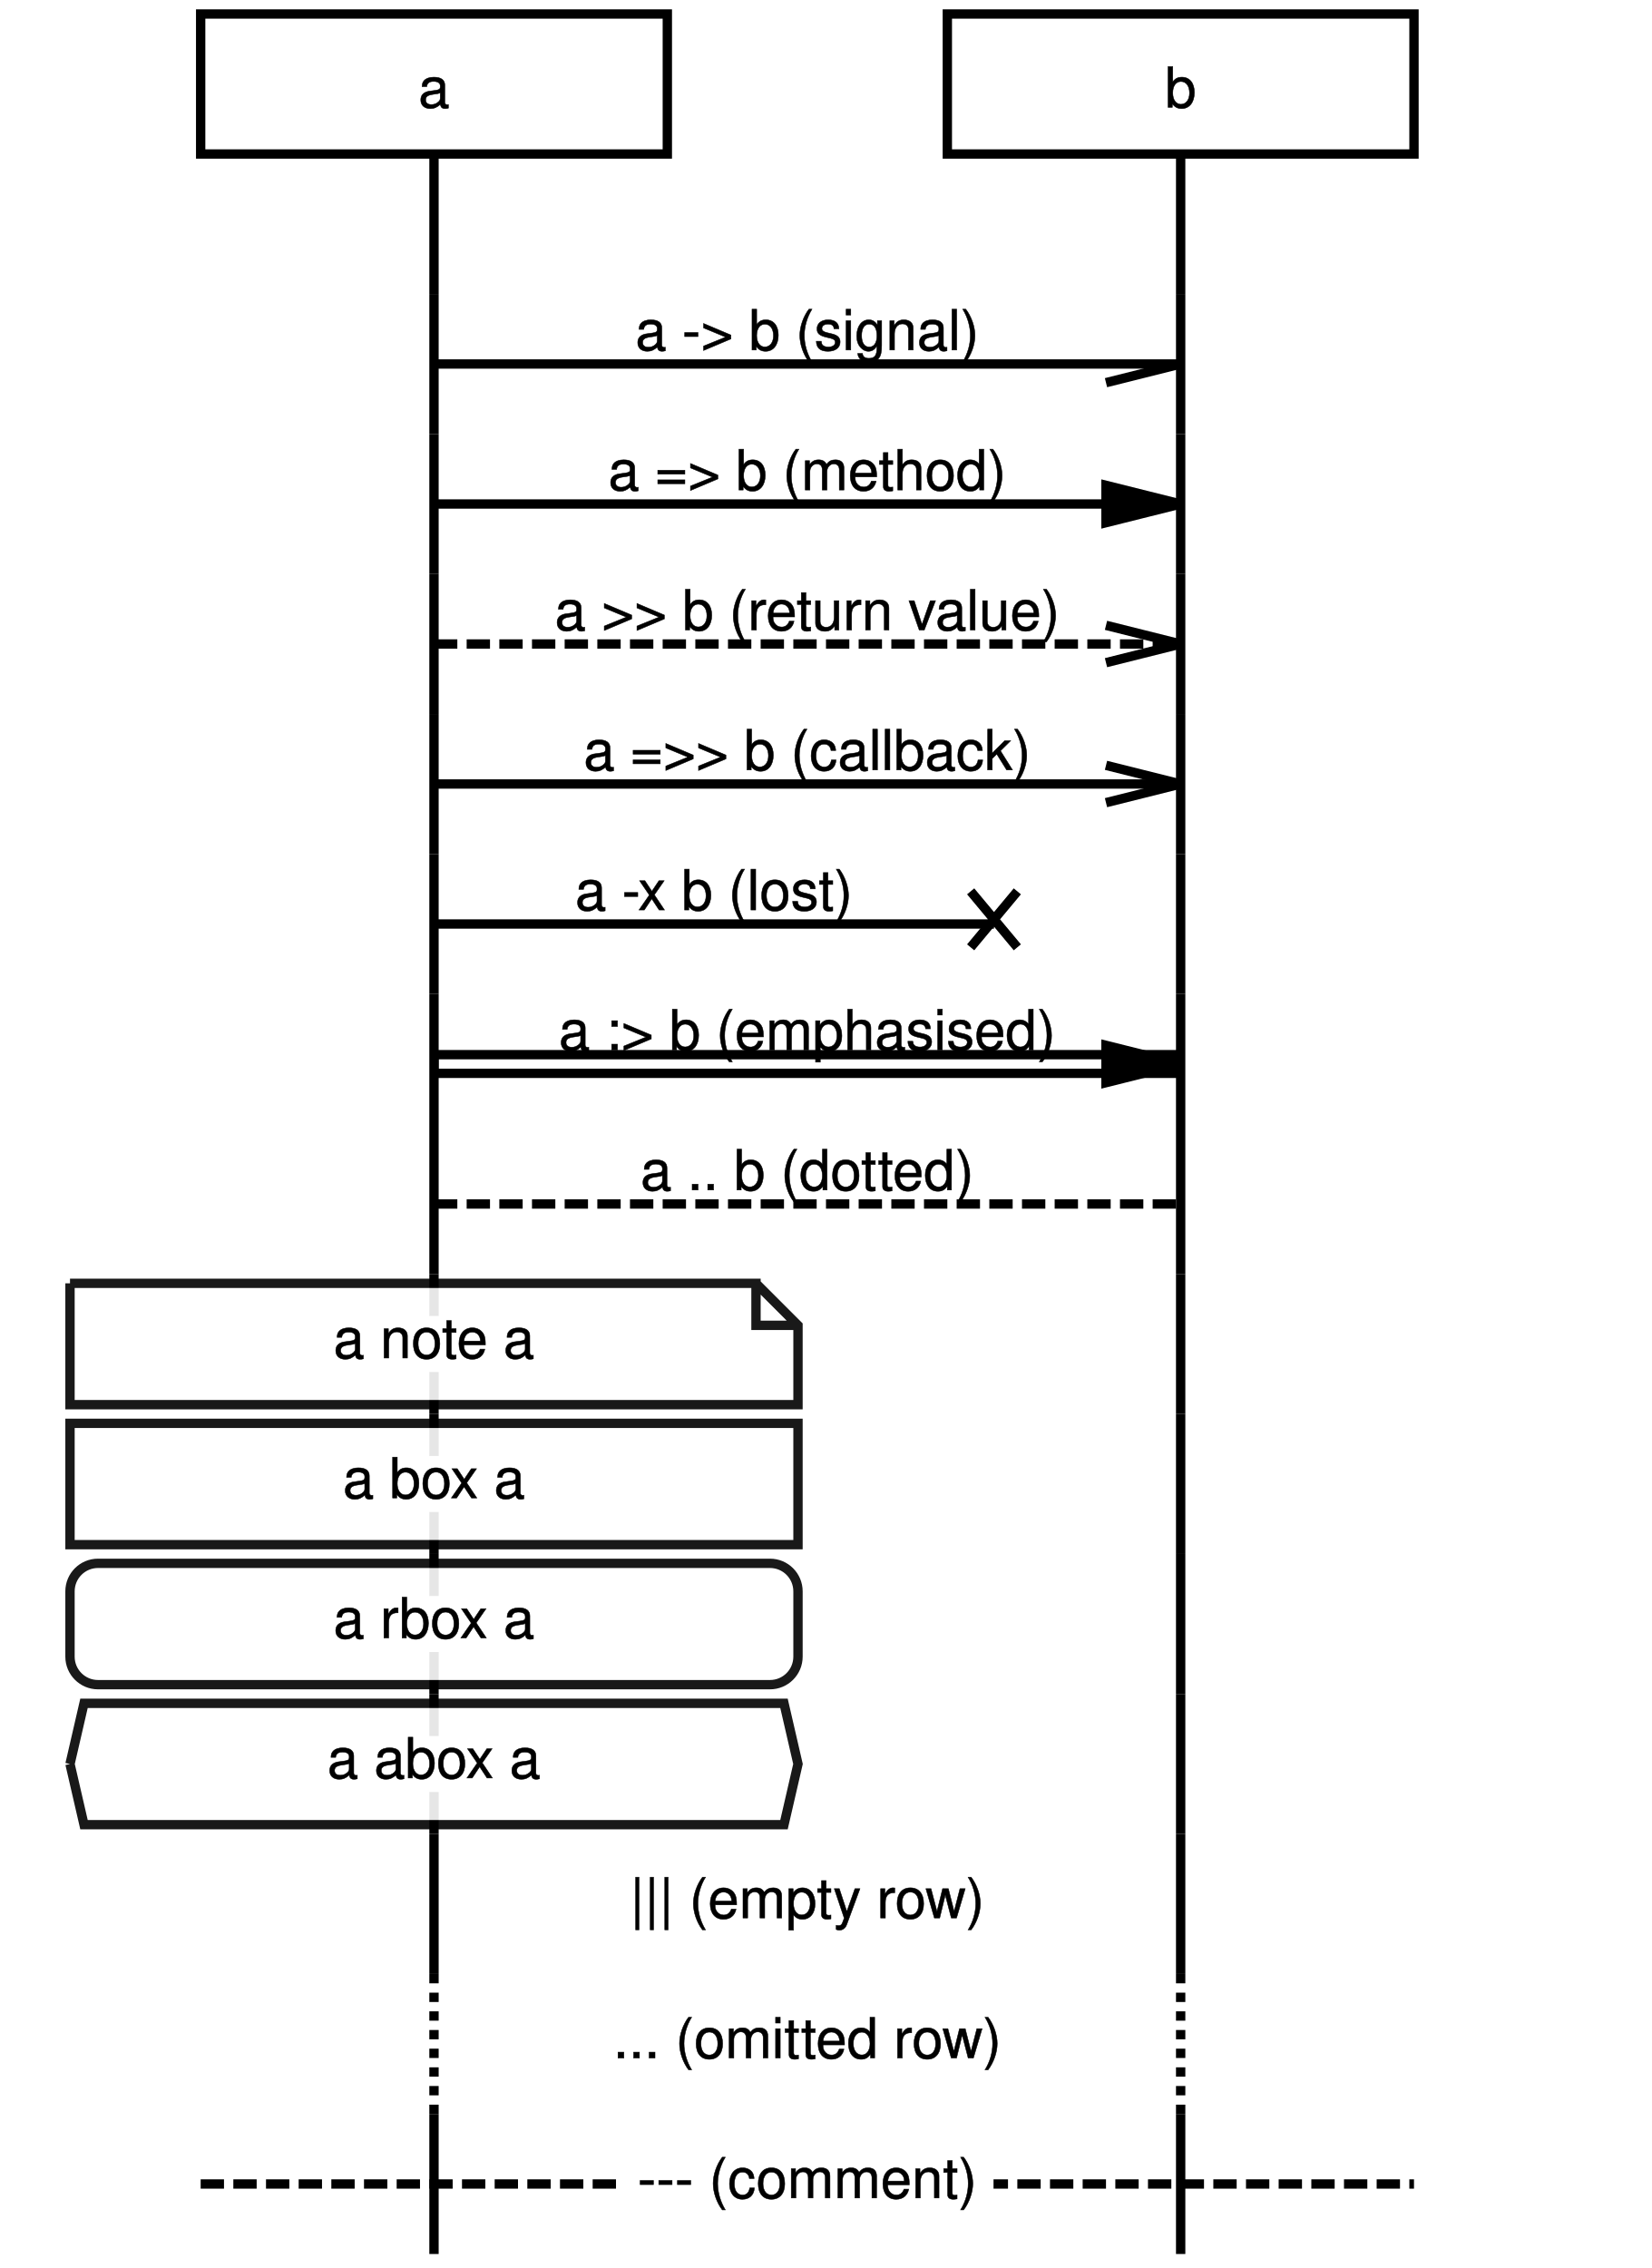
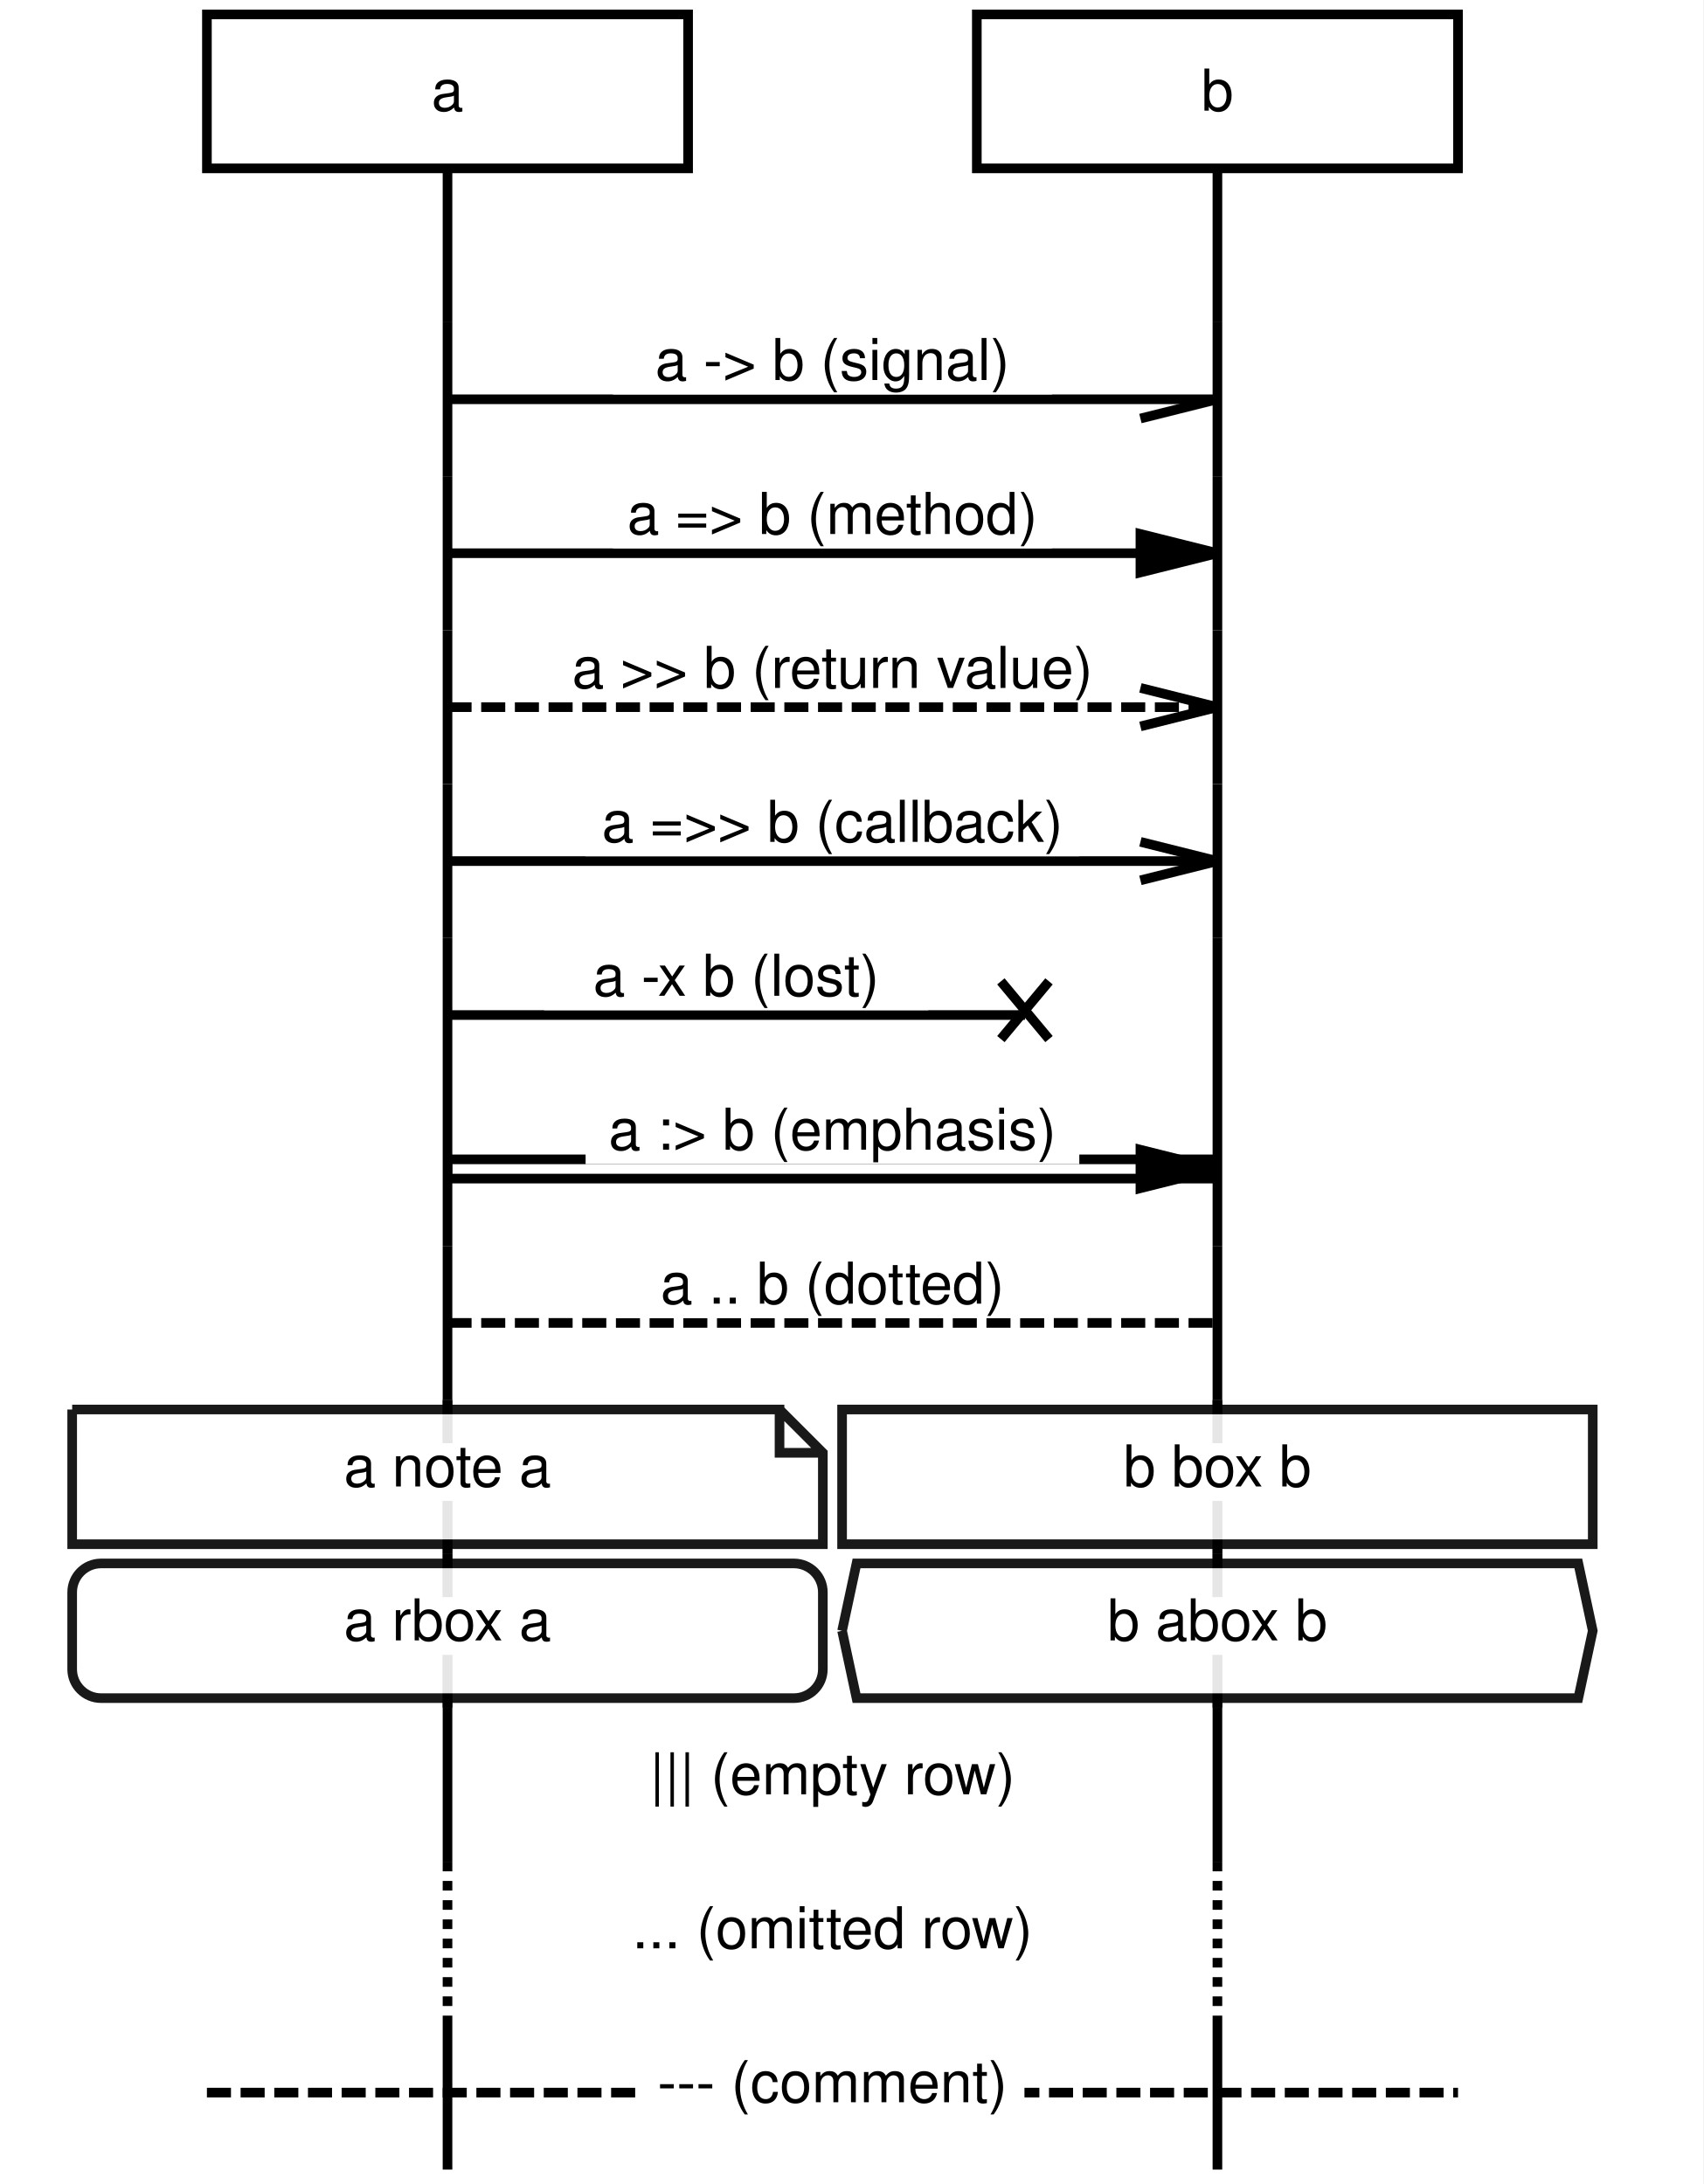
- <svg xmlns="http://www.w3.org/2000/svg" xmlns:xlink="http://www.w3.org/1999/xlink" height="486" width="354" id="svg_output" version="1.1">
+ <svg xmlns="http://www.w3.org/2000/svg" xmlns:xlink="http://www.w3.org/1999/xlink" version="1.1" id="svg_output" width="354" height="454">
  <defs>
-     <style type="text/css">svg {     font-family: Helvetica, sans-serif;     font-size: 9pt;     background-color: white;     stroke : black;     color  : black; } rect {     fill: none;     stroke: black;     stroke-width: 2; } .bglayer {     fill:white;     stroke: white;     stroke-width: 0; } rect.textbg {     fill:white;     stroke:white;     stroke-width:0; } line {     stroke: black;     stroke-width: 2; } .arcrowomit {     stroke-dasharray: 2,2; } text {     color: inherit;     stroke: inherit;     text-anchor: middle;     stroke-width:0.1; /* makes font seem more crisp */ } text.entity {     text-decoration : underline; } text.anchor-start {     text-anchor: start; } path {     stroke : black;     stroke-width : 2;     fill : none; } .dotted {     stroke-dasharray: 5,2; } .arrow-marker {     overflow:visible; } .arrow-style { 	stroke : black;     stroke-dasharray : 100,1; /* 'none' should work, but doesn't in webkit */     stroke-width : 1; } .filled {     stroke:inherit;     fill:black; /* no-inherit */ } .signal {     marker-end : url(#signal); } .signal-both {     marker-end : url(#signal);     marker-start : url(#signal-l); } .method {     marker-end : url(#method); } .method-both {     marker-end : url(#method);     marker-start : url(#method-l); } .returnvalue {     stroke-dasharray: 5,2;     marker-end : url(#callback); } .returnvalue-both {     stroke-dasharray: 5,2;     marker-end : url(#callback);     marker-start : url(#callback-l); } .callback {     marker-end : url(#callback); } .callback-both {     marker-end : url(#callback);     marker-start : url(#callback-l); } .emphasised {     marker-end : url(#method); } .emphasised-both {     marker-end : url(#method);     marker-start : url(#method-l); } .lost {     marker-end : url(#lost); } .arcrowomit {     stroke-dasharray: 2,2; } .box {     /* fill: #ffc;  no-inherit */     fill : white;     opacity: 0.9; } .boxtext, .arctext {     font-size: 0.8em;     text-anchor: middle; } .comment {     stroke-dasharray: 5,2; }</style>
-     <marker markerHeight="10" markerWidth="10" markerUnits="strokeWidth" refY="3" refX="9" viewBox="0 0 10 10" class="arrow-marker" id="signal" orient="auto">
-       <path class="arrow-style" d="M 9 3 l -8 2" />
-     </marker>
-     <marker markerHeight="10" markerWidth="10" markerUnits="strokeWidth" refY="3" refX="9" viewBox="0 0 10 10" class="arrow-marker" id="signal-l" orient="auto">
-       <path class="arrow-style" d="M 9 3 l 8 2" />
-     </marker>
-     <marker markerHeight="10" markerWidth="10" markerUnits="strokeWidth" refY="3" refX="9" viewBox="0 0 10 10" class="arrow-marker" id="method" orient="auto">
-       <polygon class="filled arrow-style" points="1,1 9,3 1,5" />
-     </marker>
-     <marker markerHeight="10" markerWidth="10" markerUnits="strokeWidth" refY="3" refX="9" viewBox="0 0 10 10" class="arrow-marker" id="method-l" orient="auto">
-       <polygon class="filled arrow-style" points="17,1 9,3 17,5" />
-     </marker>
-     <marker markerHeight="10" markerWidth="10" markerUnits="strokeWidth" refY="3" refX="9" viewBox="0 0 10 10" class="arrow-marker" id="callback" orient="auto">
-       <path class="arrow-style" d="M 1 1 l 8 2 l -8 2" />
-     </marker>
-     <marker markerHeight="10" markerWidth="10" markerUnits="strokeWidth" refY="3" refX="9" viewBox="0 0 10 10" class="arrow-marker" id="callback-l" orient="auto">
-       <path class="arrow-style" d="M 17 1 l -8 2 l 8 2" />
-     </marker>
-     <marker markerHeight="10" markerWidth="10" markerUnits="strokeWidth" refY="3" refX="9" viewBox="0 0 10 10" class="arrow-marker" id="lost" orient="auto">
-       <path class="arrow-style" d="M6.5,-0.5 L11.5,5.5 M6.5,5.5 L11.5,-0.5" />
+     <style type="text/css">svg {     font-family: Helvetica, sans-serif;     font-size: 9pt;     background-color: white;     stroke : black;     color  : black; } rect {     fill: none;     stroke: black;     stroke-width: 2; } .bglayer {     fill:white;     stroke: white;     stroke-width: 0; } rect.textbg {     fill:white;     stroke:white;     stroke-width:0; } line {     stroke: black;     stroke-width: 2; } .arcrowomit {     stroke-dasharray: 2,2; } text {     color: inherit;     stroke: none;     text-anchor: middle; } text.entity {     text-decoration : underline; } text.anchor-start {     text-anchor: start; } path {     stroke : black;     stroke-width : 2;     fill : none; } .dotted {     stroke-dasharray: 5,2; } .arrow-marker {     overflow:visible; } .arrow-style { 	stroke : black;     stroke-dasharray : 100,1; /* 'none' should work, but doesn't in webkit */     stroke-width : 1; } .filled {     stroke:inherit;     fill:black; /* no-inherit */ } .signal {     marker-end : url(#signal); } .signal-both {     marker-end : url(#signal);     marker-start : url(#signal-l); } .method {     marker-end : url(#method); } .method-both {     marker-end : url(#method);     marker-start : url(#method-l); } .returnvalue {     stroke-dasharray: 5,2;     marker-end : url(#callback); } .returnvalue-both {     stroke-dasharray: 5,2;     marker-end : url(#callback);     marker-start : url(#callback-l); } .callback {     marker-end : url(#callback); } .callback-both {     marker-end : url(#callback);     marker-start : url(#callback-l); } .emphasised {     marker-end : url(#method); } .emphasised-both {     marker-end : url(#method);     marker-start : url(#method-l); } .lost {     marker-end : url(#lost); } .arcrowomit {     stroke-dasharray: 2,2; } .box {     /* fill: #ffc;  no-inherit */     fill : white;     opacity: 0.9; } .boxtext, .arctext {     font-size: 0.8em;     text-anchor: middle; } .comment {     stroke-dasharray: 5,2; }</style>
+     <marker orient="auto" id="signal" class="arrow-marker" viewBox="0 0 10 10" refX="9" refY="3" markerUnits="strokeWidth" markerWidth="10" markerHeight="10">
+       <path d="M 9 3 l -8 2" class="arrow-style" />
+     </marker>
+     <marker orient="auto" id="signal-l" class="arrow-marker" viewBox="0 0 10 10" refX="9" refY="3" markerUnits="strokeWidth" markerWidth="10" markerHeight="10">
+       <path d="M 9 3 l 8 2" class="arrow-style" />
+     </marker>
+     <marker orient="auto" id="method" class="arrow-marker" viewBox="0 0 10 10" refX="9" refY="3" markerUnits="strokeWidth" markerWidth="10" markerHeight="10">
+       <polygon points="1,1 9,3 1,5" class="filled arrow-style" />
+     </marker>
+     <marker orient="auto" id="method-l" class="arrow-marker" viewBox="0 0 10 10" refX="9" refY="3" markerUnits="strokeWidth" markerWidth="10" markerHeight="10">
+       <polygon points="17,1 9,3 17,5" class="filled arrow-style" />
+     </marker>
+     <marker orient="auto" id="callback" class="arrow-marker" viewBox="0 0 10 10" refX="9" refY="3" markerUnits="strokeWidth" markerWidth="10" markerHeight="10">
+       <path d="M 1 1 l 8 2 l -8 2" class="arrow-style" />
+     </marker>
+     <marker orient="auto" id="callback-l" class="arrow-marker" viewBox="0 0 10 10" refX="9" refY="3" markerUnits="strokeWidth" markerWidth="10" markerHeight="10">
+       <path d="M 17 1 l -8 2 l 8 2" class="arrow-style" />
+     </marker>
+     <marker orient="auto" id="lost" class="arrow-marker" viewBox="0 0 10 10" refX="9" refY="3" markerUnits="strokeWidth" markerWidth="10" markerHeight="10">
+       <path d="M6.5,-0.5 L11.5,5.5 M6.5,5.5 L11.5,-0.5" class="arrow-style" />
    </marker>
    <g id="defs">
      <g id="a">
-         <rect style="" height="30" width="100" />
+         <rect width="100" height="32" style="" />
        <g id="a_txt">
-           <rect class="textbg" y="11" x="47.15" height="12" width="5.7" />
-           <text class="entity" y="20" x="50">
+           <rect width="5.7" height="12" x="47.15" y="11" class="textbg" />
+           <text x="50" y="20" class="entity">
            <tspan>a</tspan>
          </text>
        </g>
      </g>
      <g id="b">
-         <rect style="" height="30" width="100" />
+         <rect width="100" height="32" style="" />
        <g id="b_txt">
-           <rect class="textbg" y="11" x="47.15" height="12" width="5.7" />
-           <text class="entity" y="20" x="50">
+           <rect width="5.7" height="12" x="47.15" y="11" class="textbg" />
+           <text x="50" y="20" class="entity">
            <tspan>b</tspan>
          </text>
        </g>
      </g>
      <g id="arcrow">
-         <line class="arcrow" y2="15" x2="50" y1="-15" x1="50" />
-         <line class="arcrow" y2="15" x2="210" y1="-15" x1="210" />
+         <line x1="50" y1="-16" x2="50" y2="16" class="arcrow" />
+         <line x1="210" y1="-16" x2="210" y2="16" class="arcrow" />
      </g>
      <g id="arcrowomit">
-         <line class="arcrowomit" y2="15" x2="50" y1="-15" x1="50" />
-         <line class="arcrowomit" y2="15" x2="210" y1="-15" x1="210" />
+         <line x1="50" y1="-16" x2="50" y2="16" class="arcrowomit" />
+         <line x1="210" y1="-16" x2="210" y2="16" class="arcrowomit" />
      </g>
      <g id="0_0">
+         <line x1="50" y1="0" x2="210" y2="0" class="signal" />
        <g id="0_0_txt">
-           <rect class="textbg" y="-12" x="84.4" height="12" width="91.2" />
-           <text y="-3" x="130">
+           <rect width="91.2" height="12" x="84.4" y="-13" class="textbg" />
+           <text x="130" y="-4">
            <tspan>a -&gt; b  (signal)</tspan>
          </text>
-           <rect class="textbg" x="130" height="12" width="0" />
-           <text y="9" x="130">
-             <tspan />
-           </text>
-         </g>
-         <line class="signal" y2="0" x2="210" y1="0" x1="50" />
+           <rect width="0" height="12" x="130" y="1" class="textbg" />
+           <text x="130" y="10">
+             <tspan />
+           </text>
+         </g>
      </g>
      <g id="1_0">
+         <line x1="50" y1="0" x2="210" y2="0" class="method" />
        <g id="1_0_txt">
-           <rect class="textbg" y="-12" x="84.4" height="12" width="91.2" />
-           <text y="-3" x="130">
+           <rect width="91.2" height="12" x="84.4" y="-13" class="textbg" />
+           <text x="130" y="-4">
            <tspan>a =&gt; b  (method)</tspan>
          </text>
-           <rect class="textbg" x="130" height="12" width="0" />
-           <text y="9" x="130">
-             <tspan />
-           </text>
-         </g>
-         <line class="method" y2="0" x2="210" y1="0" x1="50" />
+           <rect width="0" height="12" x="130" y="1" class="textbg" />
+           <text x="130" y="10">
+             <tspan />
+           </text>
+         </g>
      </g>
      <g id="2_0">
+         <line x1="50" y1="0" x2="210" y2="0" class="returnvalue" />
        <g id="2_0_txt">
-           <rect class="textbg" y="-12" x="67.3" height="12" width="125.4" />
-           <text y="-3" x="130">
+           <rect width="125.4" height="12" x="67.3" y="-13" class="textbg" />
+           <text x="130" y="-4">
            <tspan>a &gt;&gt; b  (return value)</tspan>
          </text>
-           <rect class="textbg" x="130" height="12" width="0" />
-           <text y="9" x="130">
-             <tspan />
-           </text>
-         </g>
-         <line class="returnvalue" y2="0" x2="210" y1="0" x1="50" />
+           <rect width="0" height="12" x="130" y="1" class="textbg" />
+           <text x="130" y="10">
+             <tspan />
+           </text>
+         </g>
      </g>
      <g id="3_0">
+         <line x1="50" y1="0" x2="210" y2="0" class="callback" />
        <g id="3_0_txt">
-           <rect class="textbg" y="-12" x="78.7" height="12" width="102.6" />
-           <text y="-3" x="130">
+           <rect width="102.6" height="12" x="78.7" y="-13" class="textbg" />
+           <text x="130" y="-4">
            <tspan>a =&gt;&gt; b (callback)</tspan>
          </text>
-           <rect class="textbg" x="130" height="12" width="0" />
-           <text y="9" x="130">
-             <tspan />
-           </text>
-         </g>
-         <line class="callback" y2="0" x2="210" y1="0" x1="50" />
+           <rect width="0" height="12" x="130" y="1" class="textbg" />
+           <text x="130" y="10">
+             <tspan />
+           </text>
+         </g>
      </g>
      <g id="4_0">
+         <line x1="50" y1="0" x2="170" y2="0" class="lost" />
        <g id="4_0_txt">
-           <rect class="textbg" y="-12" x="70.1" height="12" width="79.8" />
-           <text y="-3" x="110">
+           <rect width="79.8" height="12" x="70.1" y="-13" class="textbg" />
+           <text x="110" y="-4">
            <tspan>a -x b  (lost)</tspan>
          </text>
-           <rect class="textbg" x="110" height="12" width="0" />
-           <text y="9" x="110">
-             <tspan />
-           </text>
-         </g>
-         <line class="lost" y2="0" x2="170" y1="0" x1="50" />
+           <rect width="0" height="12" x="110" y="1" class="textbg" />
+           <text x="110" y="10">
+             <tspan />
+           </text>
+         </g>
      </g>
      <g id="5_0">
+         <path d="M50,0l1,0M50,-2 l160,0M50,2 l160,0M209,0l1,0" class="emphasised" />
        <g id="5_0_txt">
-           <rect class="textbg" y="-12" x="73" height="12" width="114" />
-           <text y="-3" x="130">
-             <tspan>a :&gt; b  (emphasised)</tspan>
-           </text>
-           <rect class="textbg" x="130" height="12" width="0" />
-           <text y="9" x="130">
-             <tspan />
-           </text>
-         </g>
-         <path class="emphasised" d="M50,0l1,0M50,-2 l160,0M50,2 l160,0M209,0l1,0" />
+           <rect width="102.6" height="12" x="78.7" y="-13" class="textbg" />
+           <text x="130" y="-4">
+             <tspan>a :&gt; b  (emphasis)</tspan>
+           </text>
+           <rect width="0" height="12" x="130" y="1" class="textbg" />
+           <text x="130" y="10">
+             <tspan />
+           </text>
+         </g>
      </g>
      <g id="6_0">
+         <line x1="50" y1="0" x2="210" y2="0" class="dotted" />
        <g id="6_0_txt">
-           <rect class="textbg" y="-12" x="84.4" height="12" width="91.2" />
-           <text y="-3" x="130">
+           <rect width="91.2" height="12" x="84.4" y="-13" class="textbg" />
+           <text x="130" y="-4">
            <tspan>a .. b  (dotted)</tspan>
          </text>
-           <rect class="textbg" x="130" height="12" width="0" />
-           <text y="9" x="130">
-             <tspan />
-           </text>
-         </g>
-         <line class="dotted" y2="0" x2="210" y1="0" x1="50" />
+           <rect width="0" height="12" x="130" y="1" class="textbg" />
+           <text x="130" y="10">
+             <tspan />
+           </text>
+         </g>
      </g>
      <g id="7_0">
-         <path style="" class="box" d="M-28,-13l147,0 l0,9 l9,0 m-9,-9 l9,9 l0,17 l-156,0 l0,-26 " />
+         <path d="M-28,-14l147,0 l0,9 l9,0 m-9,-9 l9,9 l0,19 l-156,0 l0,-28 " class="box" style="" />
        <g id="7_0_txt">
-           <rect class="textbg" y="-6" x="27.2" height="12" width="45.6" />
-           <text y="3" x="50">
+           <rect width="45.6" height="12" x="27.2" y="-7" class="textbg" />
+           <text x="50" y="2">
            <tspan>a note a</tspan>
          </text>
        </g>
      </g>
+       <g id="7_1">
+         <rect width="156" height="28" x="132" y="-14" class="box" style="" />
+         <g id="7_1_txt">
+           <rect width="39.9" height="12" x="190.05" y="-7" class="textbg" />
+           <text x="210" y="2">
+             <tspan>b box b</tspan>
+           </text>
+         </g>
+       </g>
      <g id="8_0">
-         <rect style="" class="box" y="-13" x="-28" height="26" width="156" />
+         <rect width="156" height="28" x="-28" y="-14" rx="6" ry="6" class="box" style="" />
        <g id="8_0_txt">
-           <rect class="textbg" y="-6" x="30.05" height="12" width="39.9" />
-           <text y="3" x="50">
-             <tspan>a box a</tspan>
+           <rect width="45.6" height="12" x="27.2" y="-7" class="textbg" />
+           <text x="50" y="2">
+             <tspan>a rbox a</tspan>
+           </text>
+         </g>
+       </g>
+       <g id="8_1">
+         <path d="M132,0l3, -14l150,0l3,14l-3,14l-150,0 l-3,-14" class="box" style="" />
+         <g id="8_1_txt">
+           <rect width="45.6" height="12" x="187.2" y="-7" class="textbg" />
+           <text x="210" y="2">
+             <tspan>b abox b</tspan>
          </text>
        </g>
      </g>
      <g id="9_0">
-         <rect style="" class="box" ry="6" rx="6" y="-13" x="-28" height="26" width="156" />
-         <g id="9_0_txt">
-           <rect class="textbg" y="-6" x="27.2" height="12" width="45.6" />
-           <text y="3" x="50">
-             <tspan>a rbox a</tspan>
+         <g id="9_0">
+           <rect width="85.5" height="12" x="87.25" y="-7" class="textbg" />
+           <text x="130" y="2">
+             <tspan>||| (empty row)</tspan>
          </text>
        </g>
      </g>
      <g id="10_0">
-         <path style="" class="box" d="M-28,0l3, -13l150,0l3,13l-3,13l-150,0 l-3,-13" />
-         <g id="10_0_txt">
-           <rect class="textbg" y="-6" x="27.2" height="12" width="45.6" />
-           <text y="3" x="50">
-             <tspan>a abox a</tspan>
+         <g id="10_0">
+           <rect width="96.9" height="12" x="81.55" y="-7" class="textbg" />
+           <text x="130" y="2">
+             <tspan>... (omitted row)</tspan>
          </text>
        </g>
      </g>
      <g id="11_0">
-         <g id="11_0">
-           <rect class="textbg" y="-6" x="87.25" height="12" width="85.5" />
-           <text y="3" x="130">
-             <tspan>||| (empty row)</tspan>
-           </text>
-         </g>
-       </g>
-       <g id="12_0">
-         <g id="12_0">
-           <rect class="textbg" y="-6" x="81.55" height="12" width="96.9" />
-           <text y="3" x="130">
-             <tspan>... (omitted row)</tspan>
-           </text>
-         </g>
-       </g>
-       <g id="13_0">
-         <line class="dotted" y2="0" x2="260" y1="0" x1="0" />
-         <g id="13_0_txt">
-           <g id="13_0_txt">
-             <rect class="textbg" y="-6" x="90.1" height="12" width="79.8" />
-             <text y="3" x="130">
+         <line x1="0" y1="0" x2="260" y2="0" class="dotted" />
+         <g id="11_0_txt">
+           <g id="11_0_txt">
+             <rect width="79.8" height="12" x="90.1" y="-7" class="textbg" />
+             <text x="130" y="2">
              <tspan>--- (comment) </tspan>
            </text>
          </g>
        </g>
      </g>
    </g>
  </defs>
-   <g transform="translate(43,3) scale(1,1)" id="body">
+   <g id="body" transform="translate(43,3) scale(1,1)">
    <g id="__background">
-       <rect class="bglayer" y="-3" x="-43" height="486" width="354" />
+       <rect width="354" height="454" x="-43" y="-3" class="bglayer" />
    </g>
    <g id="sequence">
-       <use xlink:href="#a" y="0" x="0" />
-       <use xlink:href="#b" y="0" x="160" />
-       <use xlink:href="#arcrow" y="45" x="0" />
-       <use xlink:href="#arcrow" y="75" x="0" />
-       <use xlink:href="#0_0" y="75" x="0" />
-       <use xlink:href="#arcrow" y="105" x="0" />
-       <use xlink:href="#1_0" y="105" x="0" />
-       <use xlink:href="#arcrow" y="135" x="0" />
-       <use xlink:href="#2_0" y="135" x="0" />
-       <use xlink:href="#arcrow" y="165" x="0" />
-       <use xlink:href="#3_0" y="165" x="0" />
-       <use xlink:href="#arcrow" y="195" x="0" />
-       <use xlink:href="#4_0" y="195" x="0" />
-       <use xlink:href="#arcrow" y="225" x="0" />
-       <use xlink:href="#5_0" y="225" x="0" />
-       <use xlink:href="#arcrow" y="255" x="0" />
-       <use xlink:href="#6_0" y="255" x="0" />
-       <use xlink:href="#arcrow" y="285" x="0" />
-       <use xlink:href="#arcrow" y="315" x="0" />
-       <use xlink:href="#arcrow" y="345" x="0" />
-       <use xlink:href="#arcrow" y="375" x="0" />
-       <use xlink:href="#arcrow" y="405" x="0" />
-       <use xlink:href="#11_0" y="405" x="0" />
-       <use xlink:href="#arcrowomit" y="435" x="0" />
-       <use xlink:href="#12_0" y="435" x="0" />
-       <use xlink:href="#arcrow" y="465" x="0" />
-       <use xlink:href="#13_0" y="465" x="0" />
+       <use x="0" y="0" xlink:href="#a" />
+       <use x="160" y="0" xlink:href="#b" />
+       <use x="0" y="48" xlink:href="#arcrow" />
+       <use x="0" y="80" xlink:href="#arcrow" />
+       <use x="0" y="80" xlink:href="#0_0" />
+       <use x="0" y="112" xlink:href="#arcrow" />
+       <use x="0" y="112" xlink:href="#1_0" />
+       <use x="0" y="144" xlink:href="#arcrow" />
+       <use x="0" y="144" xlink:href="#2_0" />
+       <use x="0" y="176" xlink:href="#arcrow" />
+       <use x="0" y="176" xlink:href="#3_0" />
+       <use x="0" y="208" xlink:href="#arcrow" />
+       <use x="0" y="208" xlink:href="#4_0" />
+       <use x="0" y="240" xlink:href="#arcrow" />
+       <use x="0" y="240" xlink:href="#5_0" />
+       <use x="0" y="272" xlink:href="#arcrow" />
+       <use x="0" y="272" xlink:href="#6_0" />
+       <use x="0" y="304" xlink:href="#arcrow" />
+       <use x="0" y="304" xlink:href="#arcrow" />
+       <use x="0" y="336" xlink:href="#arcrow" />
+       <use x="0" y="336" xlink:href="#arcrow" />
+       <use x="0" y="368" xlink:href="#arcrow" />
+       <use x="0" y="368" xlink:href="#9_0" />
+       <use x="0" y="400" xlink:href="#arcrowomit" />
+       <use x="0" y="400" xlink:href="#10_0" />
+       <use x="0" y="432" xlink:href="#arcrow" />
+       <use x="0" y="432" xlink:href="#11_0" />
    </g>
    <g id="notelayer">
-       <use xlink:href="#7_0" y="285" x="0" />
-       <use xlink:href="#8_0" y="315" x="0" />
-       <use xlink:href="#9_0" y="345" x="0" />
-       <use xlink:href="#10_0" y="375" x="0" />
+       <use x="0" y="304" xlink:href="#7_0" />
+       <use x="0" y="304" xlink:href="#7_1" />
+       <use x="0" y="336" xlink:href="#8_0" />
+       <use x="0" y="336" xlink:href="#8_1" />
    </g>
  </g>
</svg>
